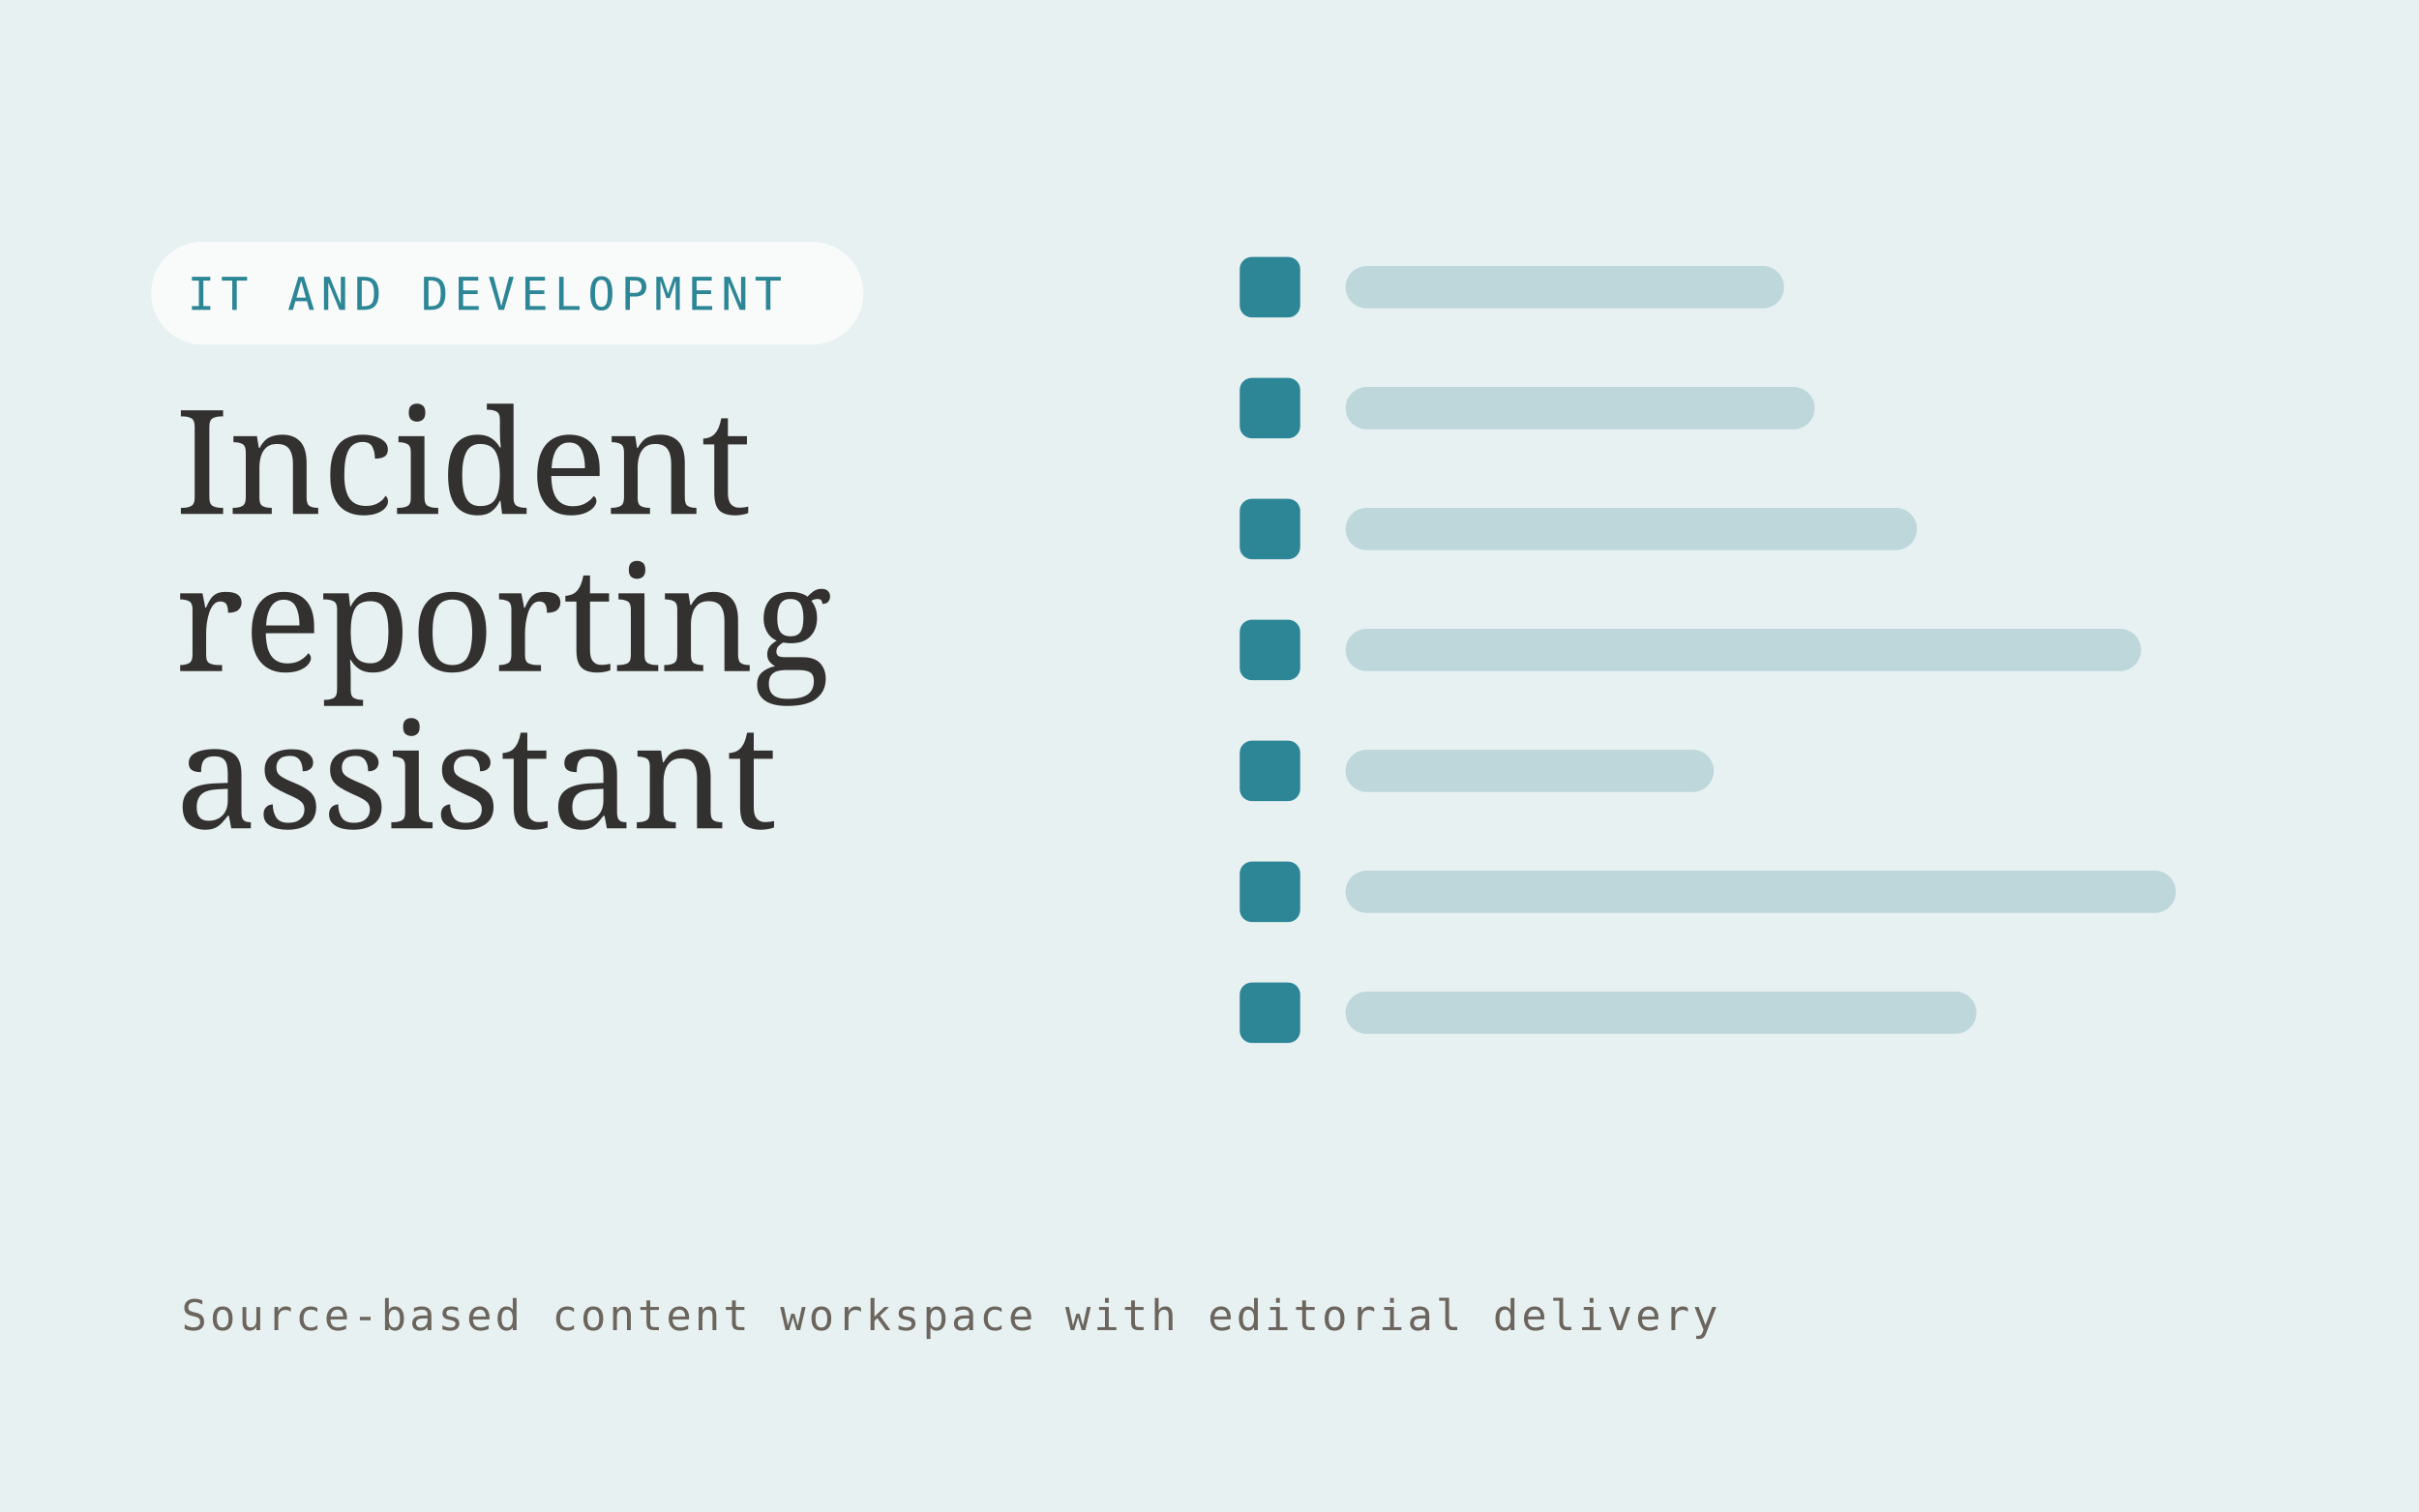
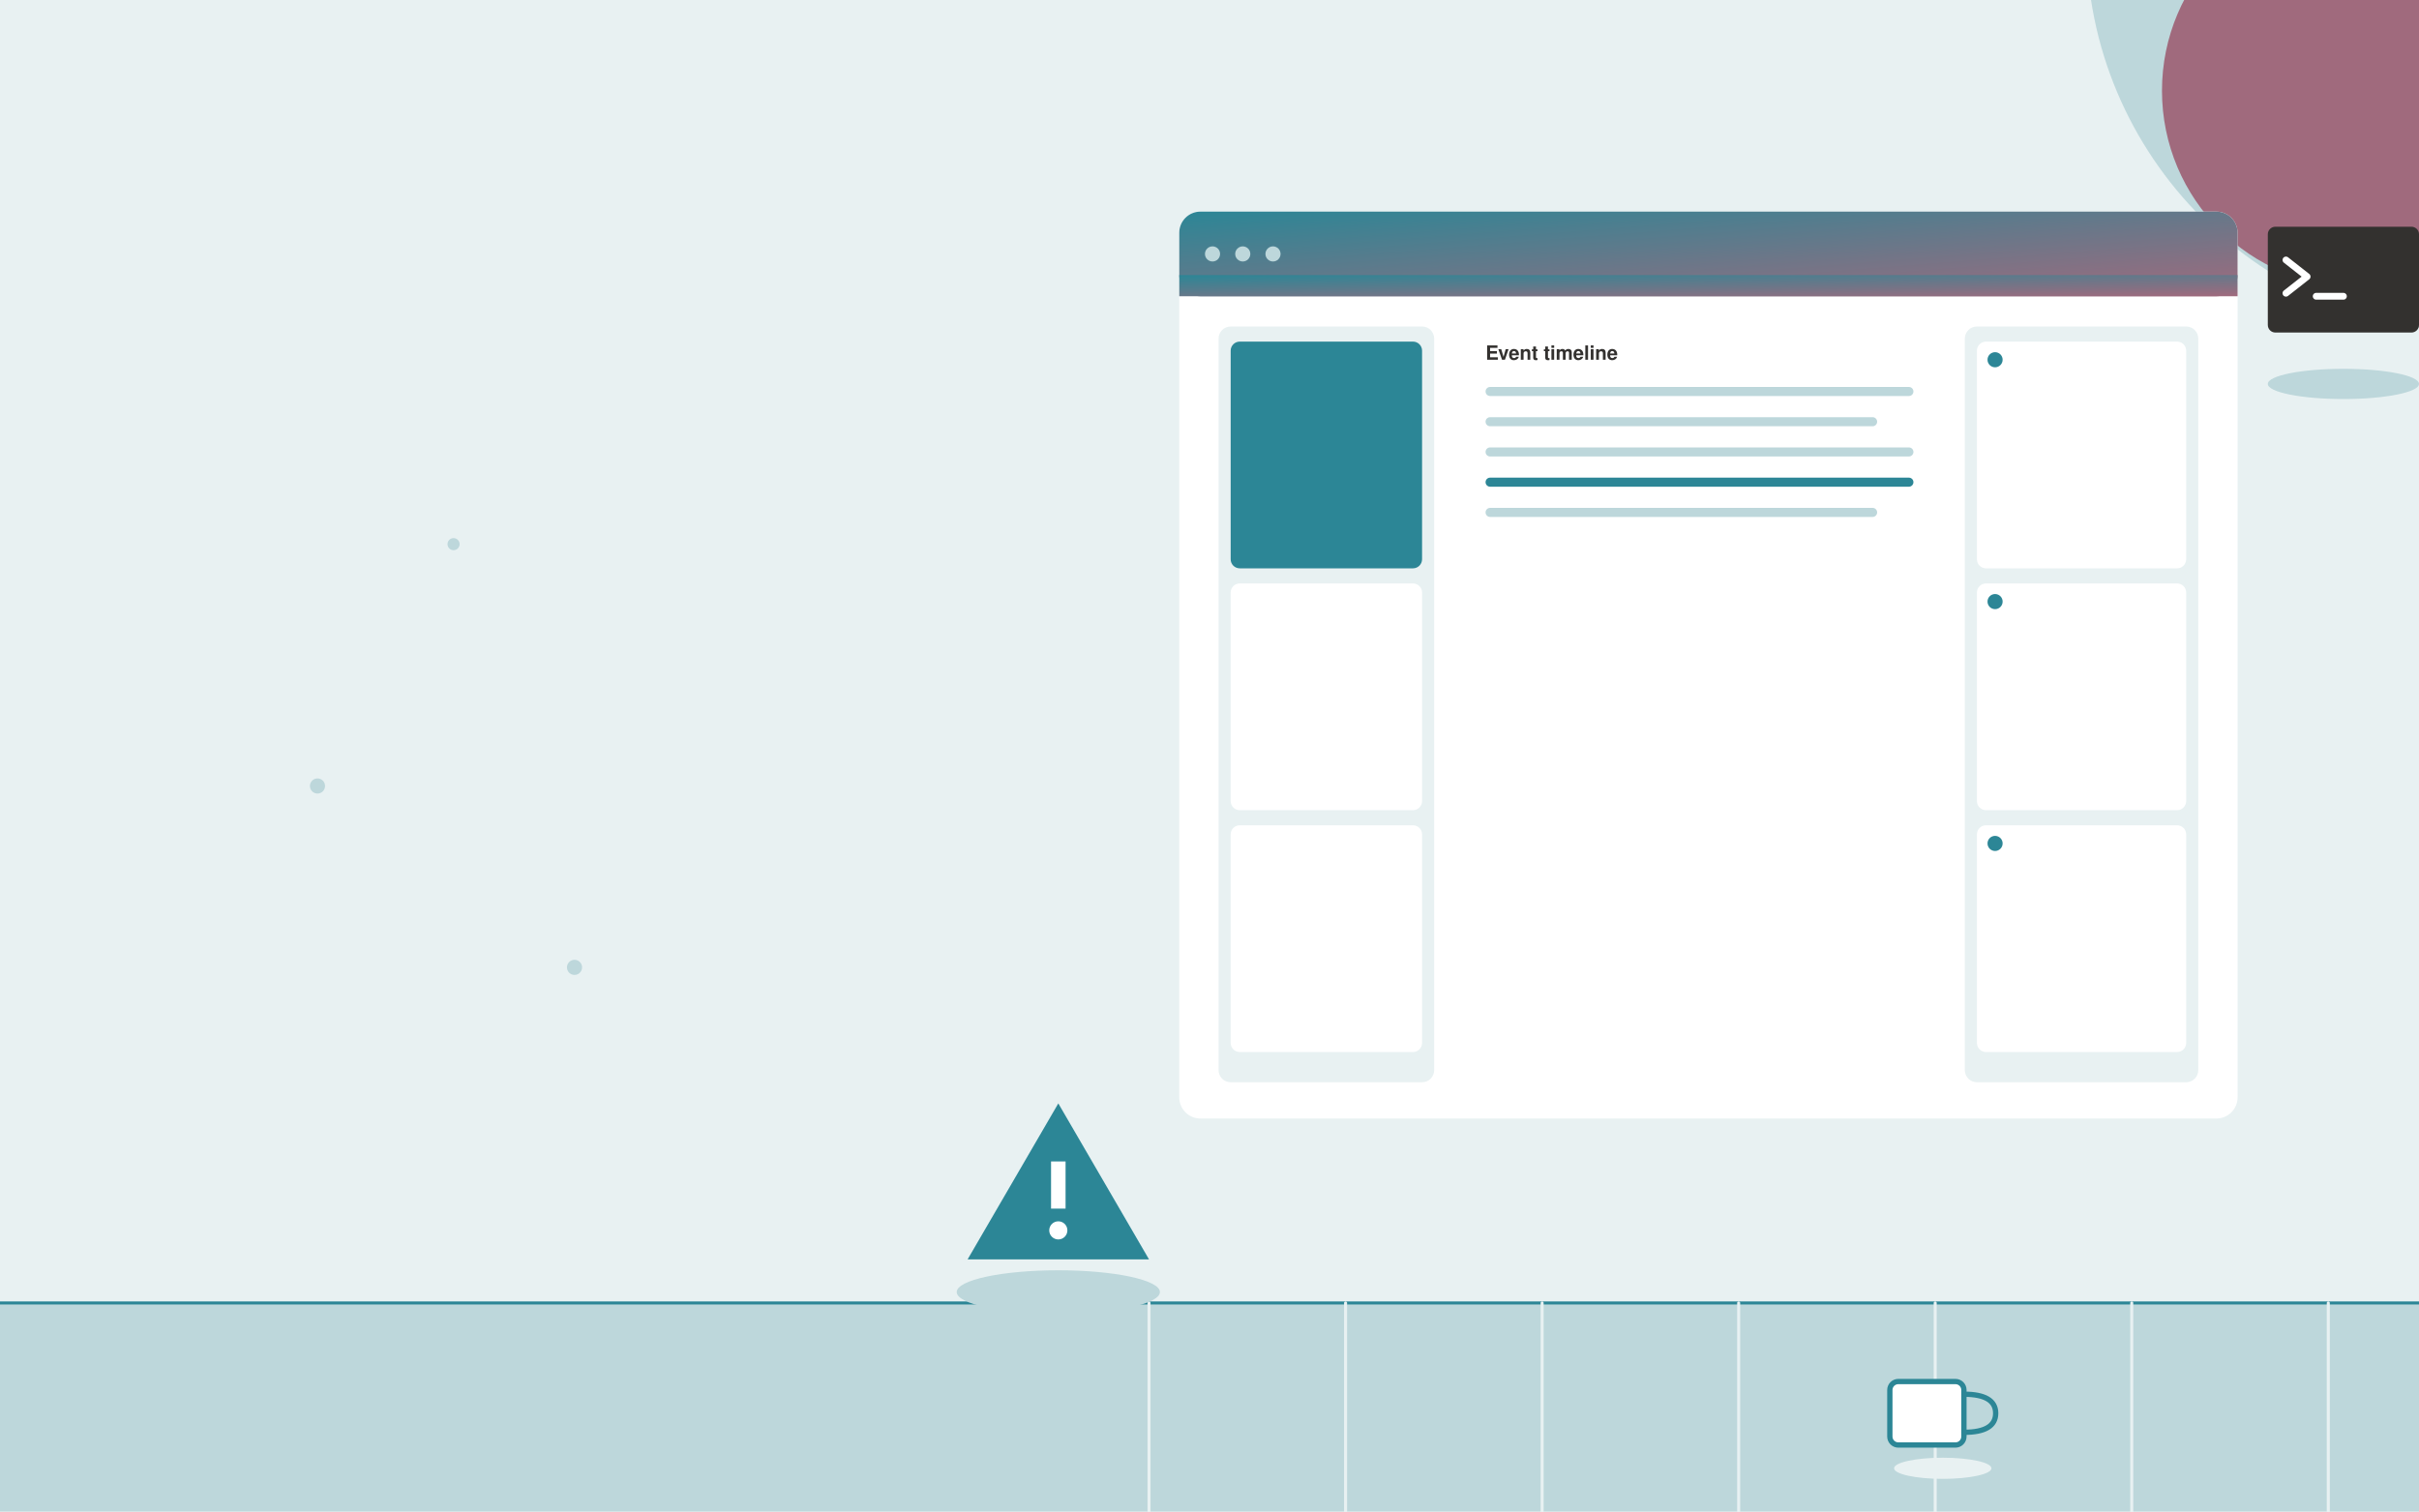
- <svg xmlns="http://www.w3.org/2000/svg" viewBox="0 0 1600 1000" width="1600" height="1000" role="img" aria-label="Incident reporting assistant">
-   <rect width="1600" height="1000" fill="hsl(189 28% 93%)" />
-   <rect x="820" y="170" width="40" height="40" rx="8" fill="hsl(189 55% 38%)" />
-   <rect x="890" y="176" width="290.03" height="28" rx="14" fill="hsl(189 30% 80%)" />
-   <rect x="820" y="250" width="40" height="40" rx="8" fill="hsl(189 55% 38%)" />
-   <rect x="890" y="256" width="310.322" height="28" rx="14" fill="hsl(189 30% 80%)" />
-   <rect x="820" y="330" width="40" height="40" rx="8" fill="hsl(189 55% 38%)" />
-   <rect x="890" y="336" width="377.918" height="28" rx="14" fill="hsl(189 30% 80%)" />
-   <rect x="820" y="410" width="40" height="40" rx="8" fill="hsl(189 55% 38%)" />
-   <rect x="890" y="416" width="526.158" height="28" rx="14" fill="hsl(189 30% 80%)" />
-   <rect x="820" y="490" width="40" height="40" rx="8" fill="hsl(189 55% 38%)" />
-   <rect x="890" y="496" width="243.543" height="28" rx="14" fill="hsl(189 30% 80%)" />
-   <rect x="820" y="570" width="40" height="40" rx="8" fill="hsl(189 55% 38%)" />
-   <rect x="890" y="576" width="549.195" height="28" rx="14" fill="hsl(189 30% 80%)" />
-   <rect x="820" y="650" width="40" height="40" rx="8" fill="hsl(189 55% 38%)" />
-   <rect x="890" y="656" width="417.273" height="28" rx="14" fill="hsl(189 30% 80%)" />
-   <rect x="100" y="160" width="471" height="68" rx="34" fill="#ffffff" fill-opacity="0.72" />
-   <text x="124" y="205" font-family="ui-monospace,Menlo,monospace" font-size="30" letter-spacing="4" fill="hsl(189 55% 38%)">IT AND DEVELOPMENT</text>
-   <text x="116" y="340" font-family="Georgia,serif" font-size="96" fill="#33312f">Incident</text>
-   <text x="116" y="444" font-family="Georgia,serif" font-size="96" fill="#33312f">reporting</text>
-   <text x="116" y="548" font-family="Georgia,serif" font-size="96" fill="#33312f">assistant</text>
-   <text x="120" y="880" font-family="ui-monospace,Menlo,monospace" font-size="28" letter-spacing="2" fill="#6B655D">Source-based content workspace with editorial delivery</text>
+ <svg xmlns="http://www.w3.org/2000/svg" viewBox="0 0 1600 1000" width="1600" height="1000">
+   <defs>
+     <linearGradient id="gincidentrepo" x1="0" y1="0" x2="1" y2="1">
+       <stop offset="0" stop-color="hsl(189 55% 38%)" />
+       <stop offset="1" stop-color="hsl(339 22% 52%)" />
+     </linearGradient>
+   </defs>
+   <rect x="0" y="0" width="1600" height="1000" fill="hsl(189 28% 93%)" />
+   <circle cx="1640" cy="-40" r="260" fill="hsl(189 30% 80%)" />
+   <circle cx="1560" cy="60" r="130" fill="hsl(339 22% 52%)" />
+   <rect x="0" y="862" width="1600" height="138" fill="hsl(189 30% 80%)" />
+   <line x1="0" y1="862" x2="1600" y2="862" stroke="hsl(189 55% 38%)" stroke-width="2" stroke-linecap="round" />
+   <line x1="760" y1="862" x2="760" y2="1000" stroke="hsl(189 28% 93%)" stroke-width="2" stroke-linecap="round" />
+   <line x1="890" y1="862" x2="890" y2="1000" stroke="hsl(189 28% 93%)" stroke-width="2" stroke-linecap="round" />
+   <line x1="1020" y1="862" x2="1020" y2="1000" stroke="hsl(189 28% 93%)" stroke-width="2" stroke-linecap="round" />
+   <line x1="1150" y1="862" x2="1150" y2="1000" stroke="hsl(189 28% 93%)" stroke-width="2" stroke-linecap="round" />
+   <line x1="1280" y1="862" x2="1280" y2="1000" stroke="hsl(189 28% 93%)" stroke-width="2" stroke-linecap="round" />
+   <line x1="1410" y1="862" x2="1410" y2="1000" stroke="hsl(189 28% 93%)" stroke-width="2" stroke-linecap="round" />
+   <line x1="1540" y1="862" x2="1540" y2="1000" stroke="hsl(189 28% 93%)" stroke-width="2" stroke-linecap="round" />
+   <ellipse cx="1285" cy="971.4" rx="32.2" ry="7" fill="hsl(189 28% 93%)" />
+   <rect x="1250" y="914" width="49" height="42" fill="#ffffff" rx="5.6" />
+   <rect x="1250" y="914" width="49" height="42" fill="none" stroke="hsl(189 55% 38%)" stroke-width="3.5" rx="5.6" />
+   <path d="M1299 922.4 q21 0 21 12.6 q0 12.6 -21 12.6" fill="none" stroke="hsl(189 55% 38%)" stroke-width="3.5" stroke-linecap="round" stroke-linejoin="round" />
+   <circle cx="210" cy="520" r="5" fill="hsl(189 30% 80%)" />
+   <circle cx="300" cy="360" r="4" fill="hsl(189 30% 80%)" />
+   <circle cx="380" cy="640" r="5" fill="hsl(189 30% 80%)" />
+   <rect x="780" y="140" width="700" height="600" fill="#ffffff" rx="14" />
+   <rect x="780" y="140" width="700" height="56" fill="url(#gincidentrepo)" rx="14" />
+   <rect x="780" y="182" width="700" height="14" fill="url(#gincidentrepo)" />
+   <circle cx="802" cy="168" r="5" fill="hsl(189 30% 80%)" />
+   <circle cx="822" cy="168" r="5" fill="hsl(189 30% 80%)" />
+   <circle cx="842" cy="168" r="5" fill="hsl(189 30% 80%)" />
+   <rect x="806" y="216" width="142.6" height="500" fill="hsl(189 28% 93%)" rx="8" />
+   <rect x="814" y="226" width="126.6" height="150" fill="hsl(189 55% 38%)" rx="6" />
+   <rect x="814" y="386" width="126.6" height="150" fill="#ffffff" rx="6" />
+   <rect x="814" y="546" width="126.6" height="150" fill="#ffffff" rx="6" />
+   <rect x="968.6" y="216" width="311" height="500" fill="#ffffff" rx="8" />
+   <text x="982.6" y="238" font-family="Helvetica, Arial, sans-serif" font-size="13" fill="#33312f" text-anchor="start" font-weight="700">Event timeline</text>
+   <rect x="982.6" y="256" width="283" height="6" fill="hsl(189 30% 80%)" rx="3" />
+   <rect x="982.6" y="276" width="259" height="6" fill="hsl(189 30% 80%)" rx="3" />
+   <rect x="982.6" y="296" width="283" height="6" fill="hsl(189 30% 80%)" rx="3" />
+   <rect x="982.6" y="316" width="283" height="6" fill="hsl(189 55% 38%)" rx="3" />
+   <rect x="982.6" y="336" width="259" height="6" fill="hsl(189 30% 80%)" rx="3" />
+   <rect x="1299.6" y="216" width="154.4" height="500" fill="hsl(189 28% 93%)" rx="8" />
+   <rect x="1307.6" y="226" width="138.4" height="150" fill="#ffffff" rx="6" />
+   <circle cx="1319.6" cy="238" r="5" fill="hsl(189 55% 38%)" />
+   <rect x="1307.6" y="386" width="138.4" height="150" fill="#ffffff" rx="6" />
+   <circle cx="1319.6" cy="398" r="5" fill="hsl(189 55% 38%)" />
+   <rect x="1307.6" y="546" width="138.4" height="150" fill="#ffffff" rx="6" />
+   <circle cx="1319.6" cy="558" r="5" fill="hsl(189 55% 38%)" />
+   <ellipse cx="700" cy="854.8" rx="67.2" ry="14.4" fill="hsl(189 30% 80%)" />
+   <polygon points="700,730 760,833.2 640,833.2" fill="hsl(189 55% 38%)" />
+   <rect x="695.2" y="768.4" width="9.6" height="31.2" fill="#ffffff" />
+   <circle cx="700" cy="814" r="6" fill="#ffffff" />
+   <ellipse cx="1550" cy="254" rx="50" ry="10" fill="hsl(189 30% 80%)" />
+   <rect x="1500" y="150" width="100" height="70" fill="#33312f" rx="5" />
+   <path d="M1512 172 l14 11 l-14 11" fill="none" stroke="#ffffff" stroke-width="4.5" stroke-linecap="round" stroke-linejoin="round" />
+   <line x1="1532" y1="196" x2="1550" y2="196" stroke="#ffffff" stroke-width="4.5" stroke-linecap="round" />
</svg>
